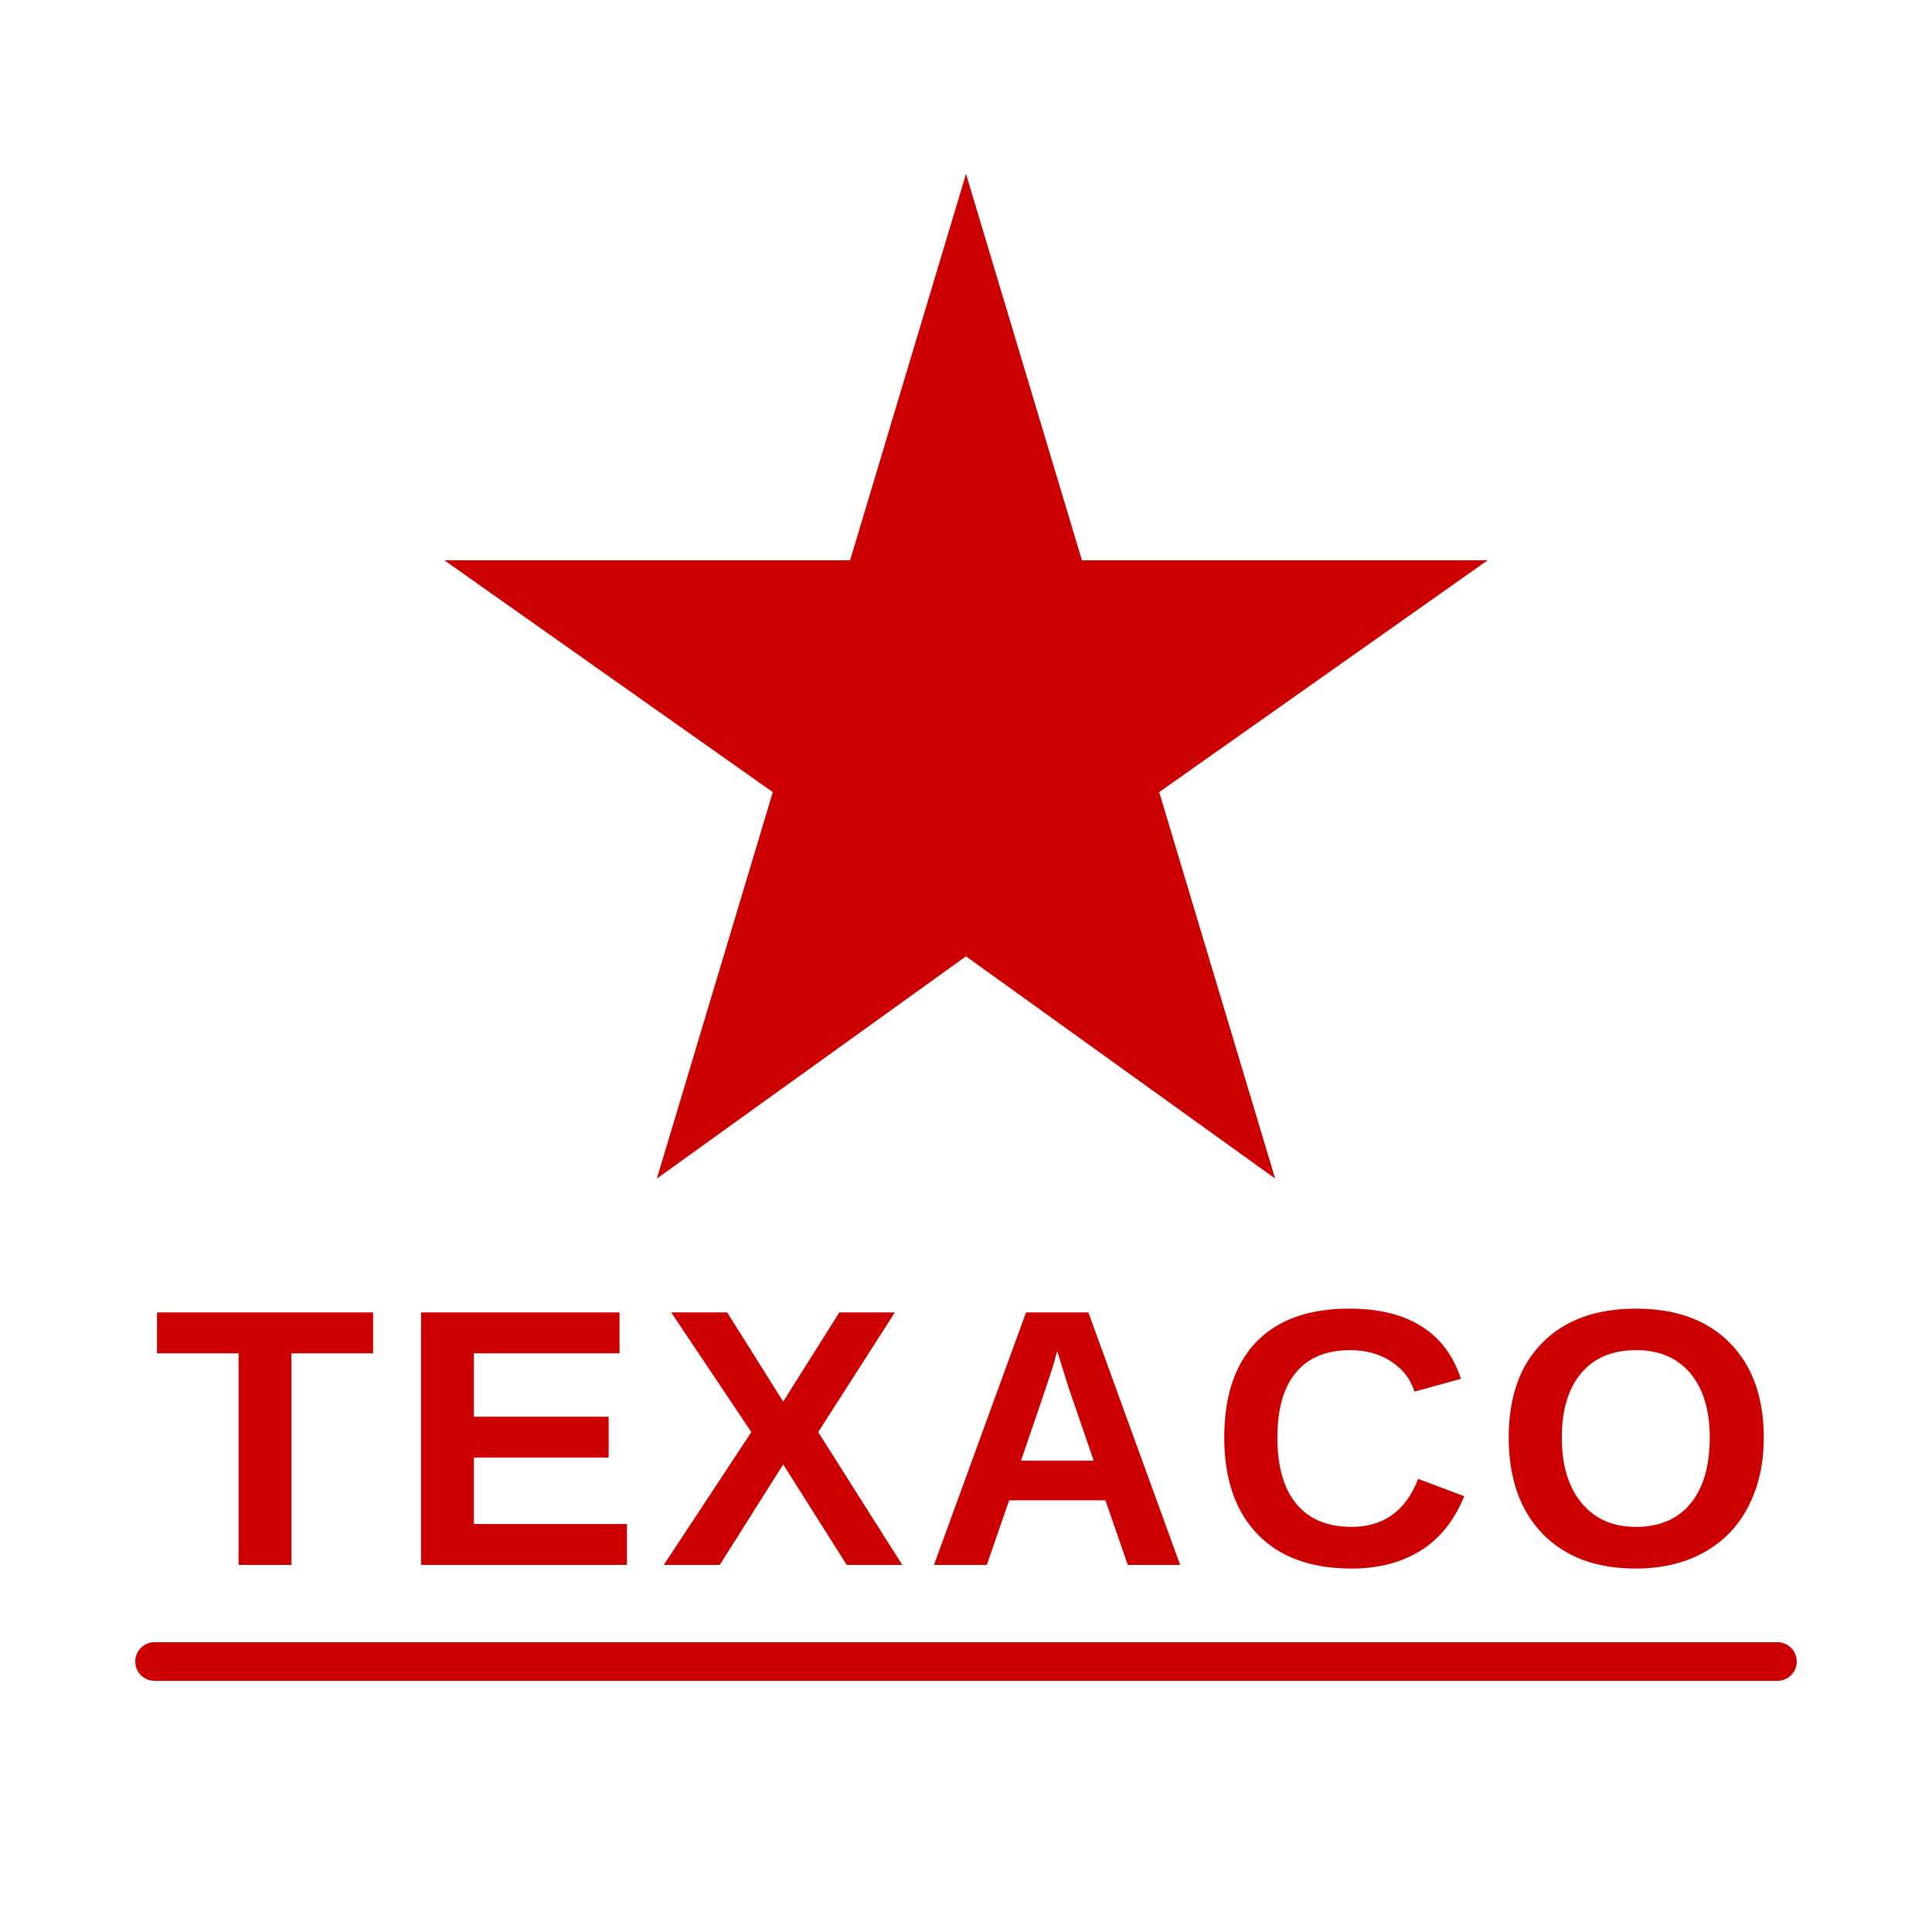
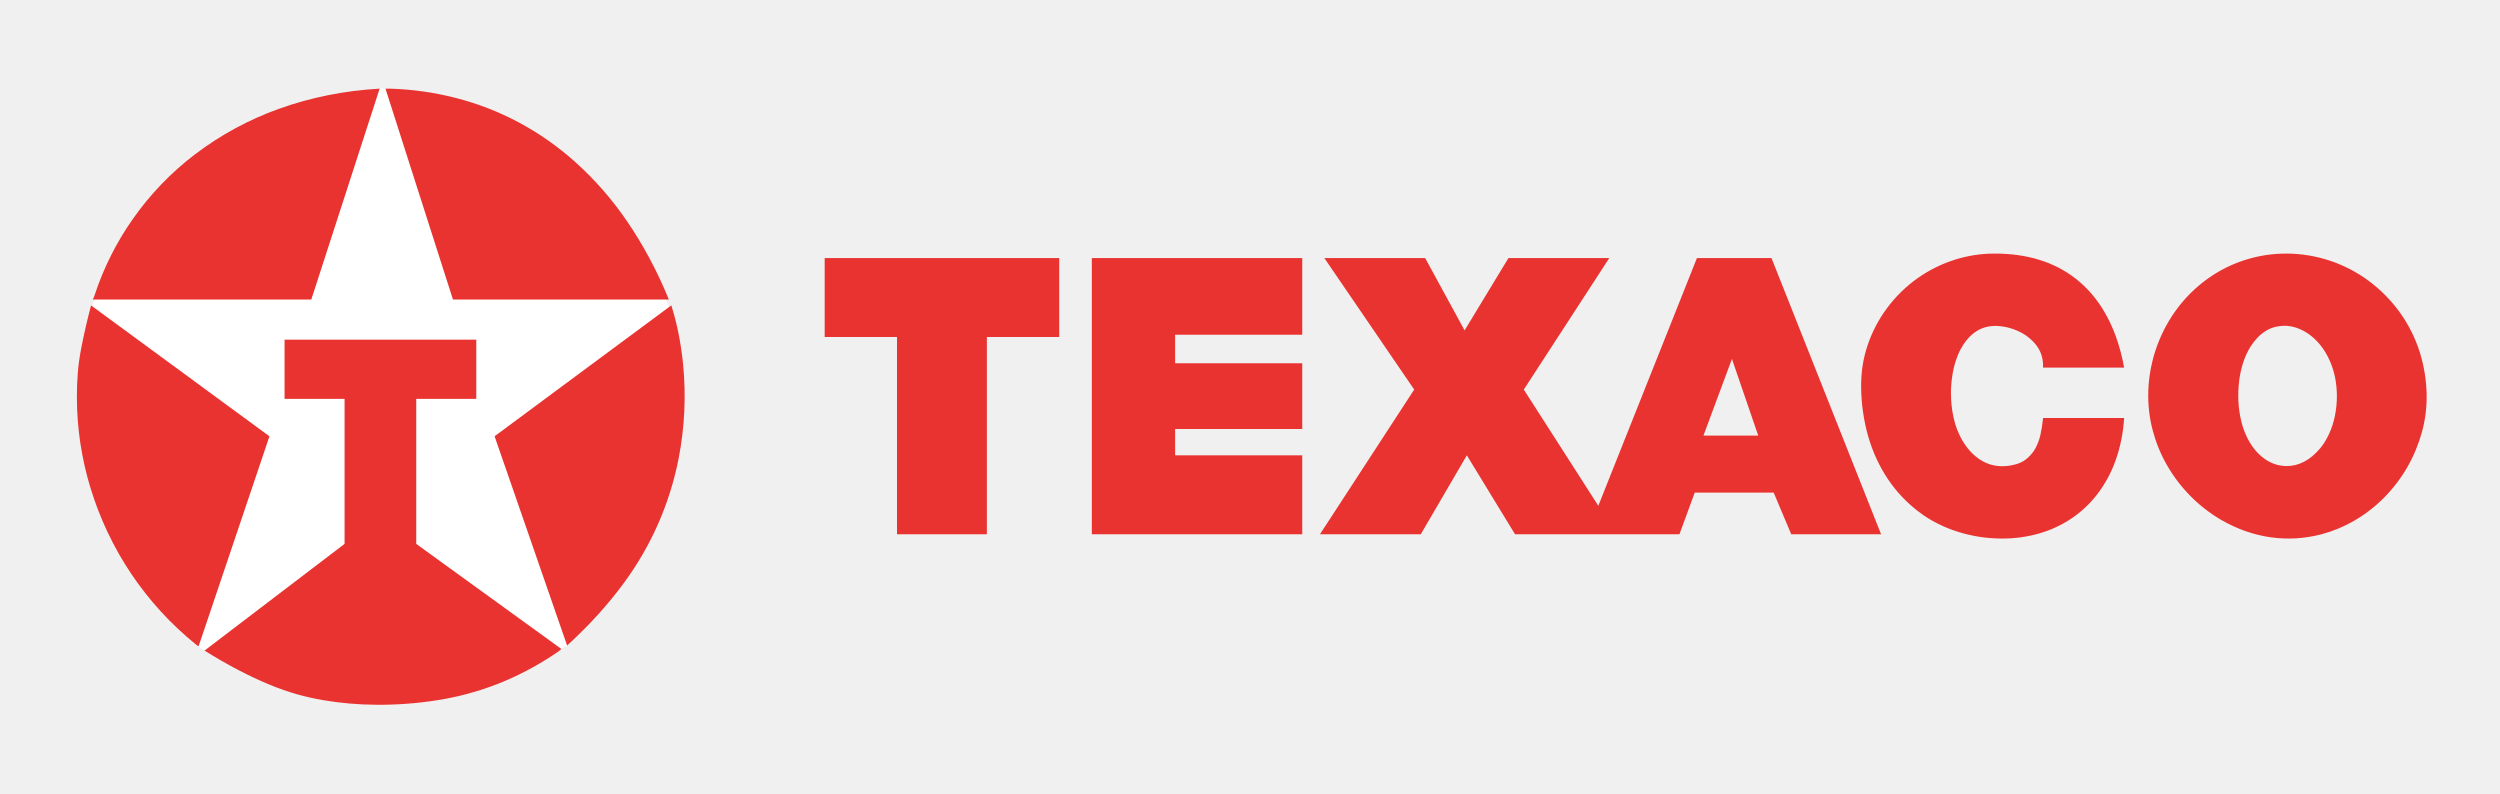
- <svg xmlns="http://www.w3.org/2000/svg" viewBox="0 0 200 200">
-   <rect width="200" height="200" fill="white" />
-   <polygon points="100,18 112,58 154,58 120,82 132,122 100,99 68,122 80,82 46,58 88,58" fill="#CC0000" />
-   <text x="100" y="162" text-anchor="middle" font-size="38" font-weight="900" font-family="Arial Black, Impact, Arial, sans-serif" fill="#CC0000" letter-spacing="2">TEXACO</text>
-   <rect x="14" y="170" width="172" height="4" rx="2" fill="#CC0000" />
+ <svg xmlns="http://www.w3.org/2000/svg" xmlns:xlink="http://www.w3.org/1999/xlink" width="213.015" height="67.612" viewBox="-0.359 -2.861 213.015 67.612">
+   <defs>
+     <path id="a" d="M7.578 22.992a26.577 26.577 0 0 0-1.209 7.955c0 4.9 3.869 17.02 10.488 21.49 3.213 2.17 9.639 4.76 15.367 4.76 5.745 0 11.007-2.013 15.486-4.921 3.091-2.009 10.208-12.665 10.208-21.33 0-14.5-13.77-26.252-25.694-26.252-7.871.002-21.329 7.689-24.646 18.298" />
+   </defs>
+   <clipPath id="b">
+     <use xlink:href="#a" overflow="visible" />
+   </clipPath>
+   <path clip-path="url(#b)" fill="#FFF" d="M-1.184-2.861h66.658v67.612H-1.184z" />
+   <defs>
+     <path id="c" d="M23.888 26.079v5.045H29v12.357l-11.933 9.093c1.854 1.165 3.807 2.186 5.497 2.884 1.689.7 3.117 1.083 4.654 1.346 1.416.241 2.927.376 4.538.388h.417a31.492 31.492 0 0 0 5.432-.511 24.644 24.644 0 0 0 5.069-1.523 25.82 25.82 0 0 0 4.651-2.583l.143-.145-12.361-8.948V31.124h5.116v-5.045H23.888zm-17.309.637c-.186.961-.26 1.58-.31 2.221a24.034 24.034 0 0 0-.076 1.97v.13a26.547 26.547 0 0 0 1.152 7.658 27.607 27.607 0 0 0 3.472 7.329 27.492 27.492 0 0 0 5.533 6.044l.21.144 6.04-17.899L7.399 23.162a59.083 59.083 0 0 0-.82 3.554m35.203 7.595l6.18 17.829c1.848-1.679 3.531-3.541 4.854-5.351a26.42 26.42 0 0 0 4.647-10.577c.514-2.628.645-5.341.381-8.042a27.302 27.302 0 0 0-.368-2.511 21.445 21.445 0 0 0-.637-2.5L41.782 34.311zM23.409 6.409a26.8 26.8 0 0 0-7.173 3.895 24.825 24.825 0 0 0-5.25 5.457 24.59 24.59 0 0 0-3.289 6.546l-.14.353h18.608l5.824-17.969c-2.96.163-5.899.755-8.58 1.718m9.076-1.717l5.751 17.969h18.396c-.979-2.409-2.22-4.716-3.582-6.697a27.821 27.821 0 0 0-4.399-5.025 24.711 24.711 0 0 0-4.854-3.396 24.062 24.062 0 0 0-5.255-2.042 25.597 25.597 0 0 0-5.632-.808h-.425z" />
+   </defs>
+   <clipPath id="d">
+     <use xlink:href="#c" overflow="visible" />
+   </clipPath>
+   <path clip-path="url(#d)" fill="#E93330" d="M-1.359-2.861h66.888v67.608H-1.359z" />
+   <defs>
+     <path id="e" d="M69.908 19.126v6.725h6.163v16.81h7.657v-16.81h6.165v-6.725H69.908zm22.763 0V42.66h17.93v-6.725H99.769v-2.24h10.832v-5.604H99.769v-2.428h10.832v-6.537h-17.93zm54.541 8.596l2.242 6.535h-4.67l2.428-6.535zm-2.981-8.596l-8.404 21.108-6.349-9.901 7.284-11.207h-8.592l-3.737 6.163-3.36-6.164h-8.591l7.657 11.207-8.029 12.328h8.591l3.923-6.725 4.106 6.725h14.009l1.305-3.551h6.724l1.497 3.551h7.655l-9.338-23.534h-6.351zm25.379-.379h-.07c-1.119 0-2.237.175-3.328.518a11.541 11.541 0 0 0-3.188 1.584 11.55 11.55 0 0 0-2.606 2.555 11.397 11.397 0 0 0-1.652 3.171c-.372 1.11-.554 2.243-.546 3.555.01 1.315.205 2.805.597 4.173.39 1.363.973 2.605 1.706 3.69a11.54 11.54 0 0 0 2.615 2.758c1.955 1.5 4.533 2.253 6.944 2.273a11.29 11.29 0 0 0 3.289-.426 9.76 9.76 0 0 0 2.765-1.278 9.373 9.373 0 0 0 2.216-2.083 10.586 10.586 0 0 0 1.562-2.899c.392-1.103.64-2.34.716-3.584h-6.908c-.05.521-.131 1.037-.223 1.43-.09.39-.189.655-.292.878a3.46 3.46 0 0 1-.308.555c-.709.967-1.421 1.096-2.113 1.21-.825.107-1.715 0-2.591-.631a4.626 4.626 0 0 1-.911-.882 5.764 5.764 0 0 1-.748-1.252c-.423-.92-.651-2.162-.661-3.311a9.193 9.193 0 0 1 .105-1.536 7.81 7.81 0 0 1 .29-1.287 6.13 6.13 0 0 1 .427-1.032 4.64 4.64 0 0 1 .512-.778c.574-.696 1.169-1.002 1.759-1.138.684-.15 1.575-.063 2.476.3.287.119.555.264.79.42 1.24.879 1.521 1.826 1.486 2.759h6.91a16.613 16.613 0 0 0-.711-2.671 12.466 12.466 0 0 0-.996-2.123 10.663 10.663 0 0 0-1.167-1.605 9.39 9.39 0 0 0-2.739-2.127 9.848 9.848 0 0 0-1.603-.651c-1.161-.364-2.467-.537-3.771-.537h-.033zm23.91 17.954a3.365 3.365 0 0 1-.919-.463 4.215 4.215 0 0 1-.861-.818 5.578 5.578 0 0 1-.724-1.202c-.432-.938-.656-2.16-.661-3.32a9.927 9.927 0 0 1 .13-1.676 8.09 8.09 0 0 1 .37-1.426 5.85 5.85 0 0 1 .547-1.124c.918-1.405 1.895-1.75 2.874-1.776.342 0 .684.055 1.032.171a3.94 3.94 0 0 1 1.044.533c.347.243.676.548.973.914.301.365.563.789.776 1.252.216.462.384.963.493 1.488a8.366 8.366 0 0 1-.005 3.322 6.922 6.922 0 0 1-.49 1.518c-.211.466-.469.88-.752 1.229-.89 1.066-1.873 1.524-2.852 1.526a3.343 3.343 0 0 1-.975-.148m.897-17.954c-1.18 0-2.34.179-3.462.535-1.14.361-2.241.905-3.248 1.634a11.909 11.909 0 0 0-2.682 2.686 12.51 12.51 0 0 0-1.747 3.466c-.693 2.19-.811 4.515-.201 6.784.262.987.66 1.978 1.2 2.918a12.857 12.857 0 0 0 1.999 2.631c.78.792 1.668 1.477 2.595 2.021 2.761 1.602 5.734 1.986 8.582 1.238a11.316 11.316 0 0 0 2.763-1.143 12.165 12.165 0 0 0 2.526-1.939 12.844 12.844 0 0 0 2.009-2.619c.549-.954.968-1.971 1.249-2.993.28-1.023.423-2.053.406-3.188a12.997 12.997 0 0 0-.569-3.579 12.12 12.12 0 0 0-1.699-3.417 12.332 12.332 0 0 0-2.713-2.745 11.84 11.84 0 0 0-6.953-2.292l-.055.002z" />
+   </defs>
+   <clipPath id="f">
+     <use xlink:href="#e" overflow="visible" />
+   </clipPath>
+   <path clip-path="url(#f)" fill="#E93330" d="M64.658 13.497h146.998v34.781H64.658z" />
</svg>
